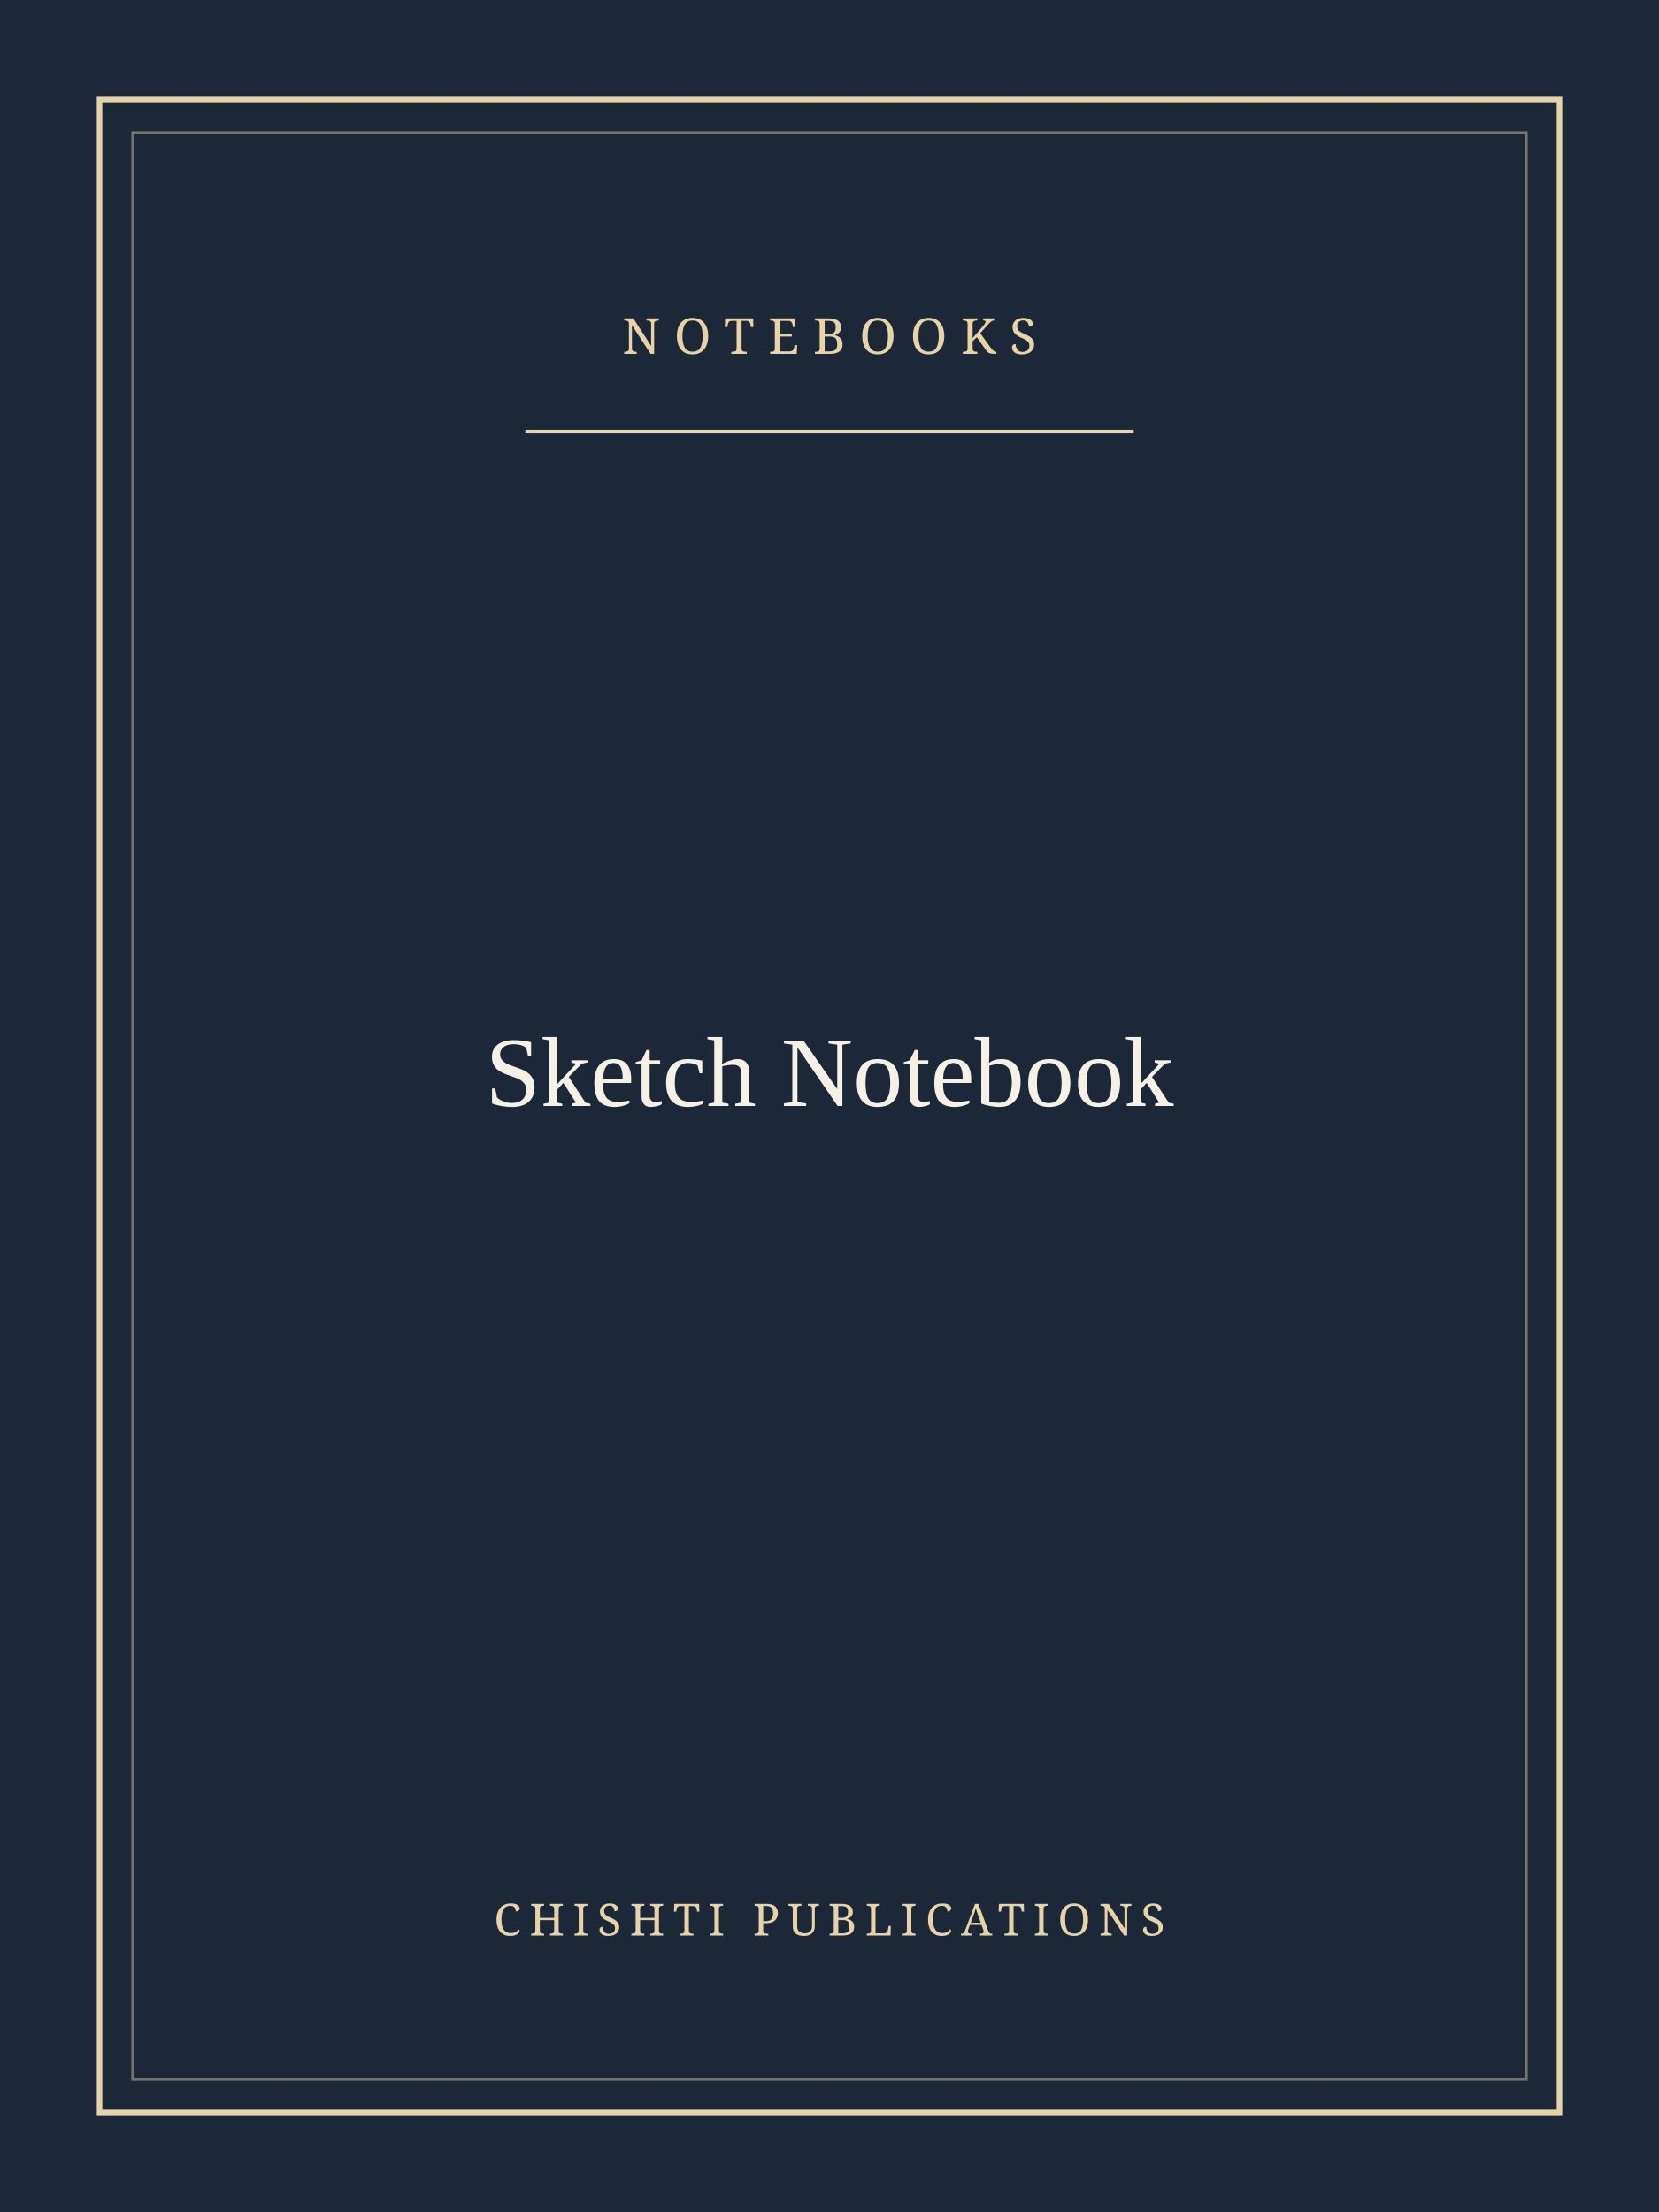
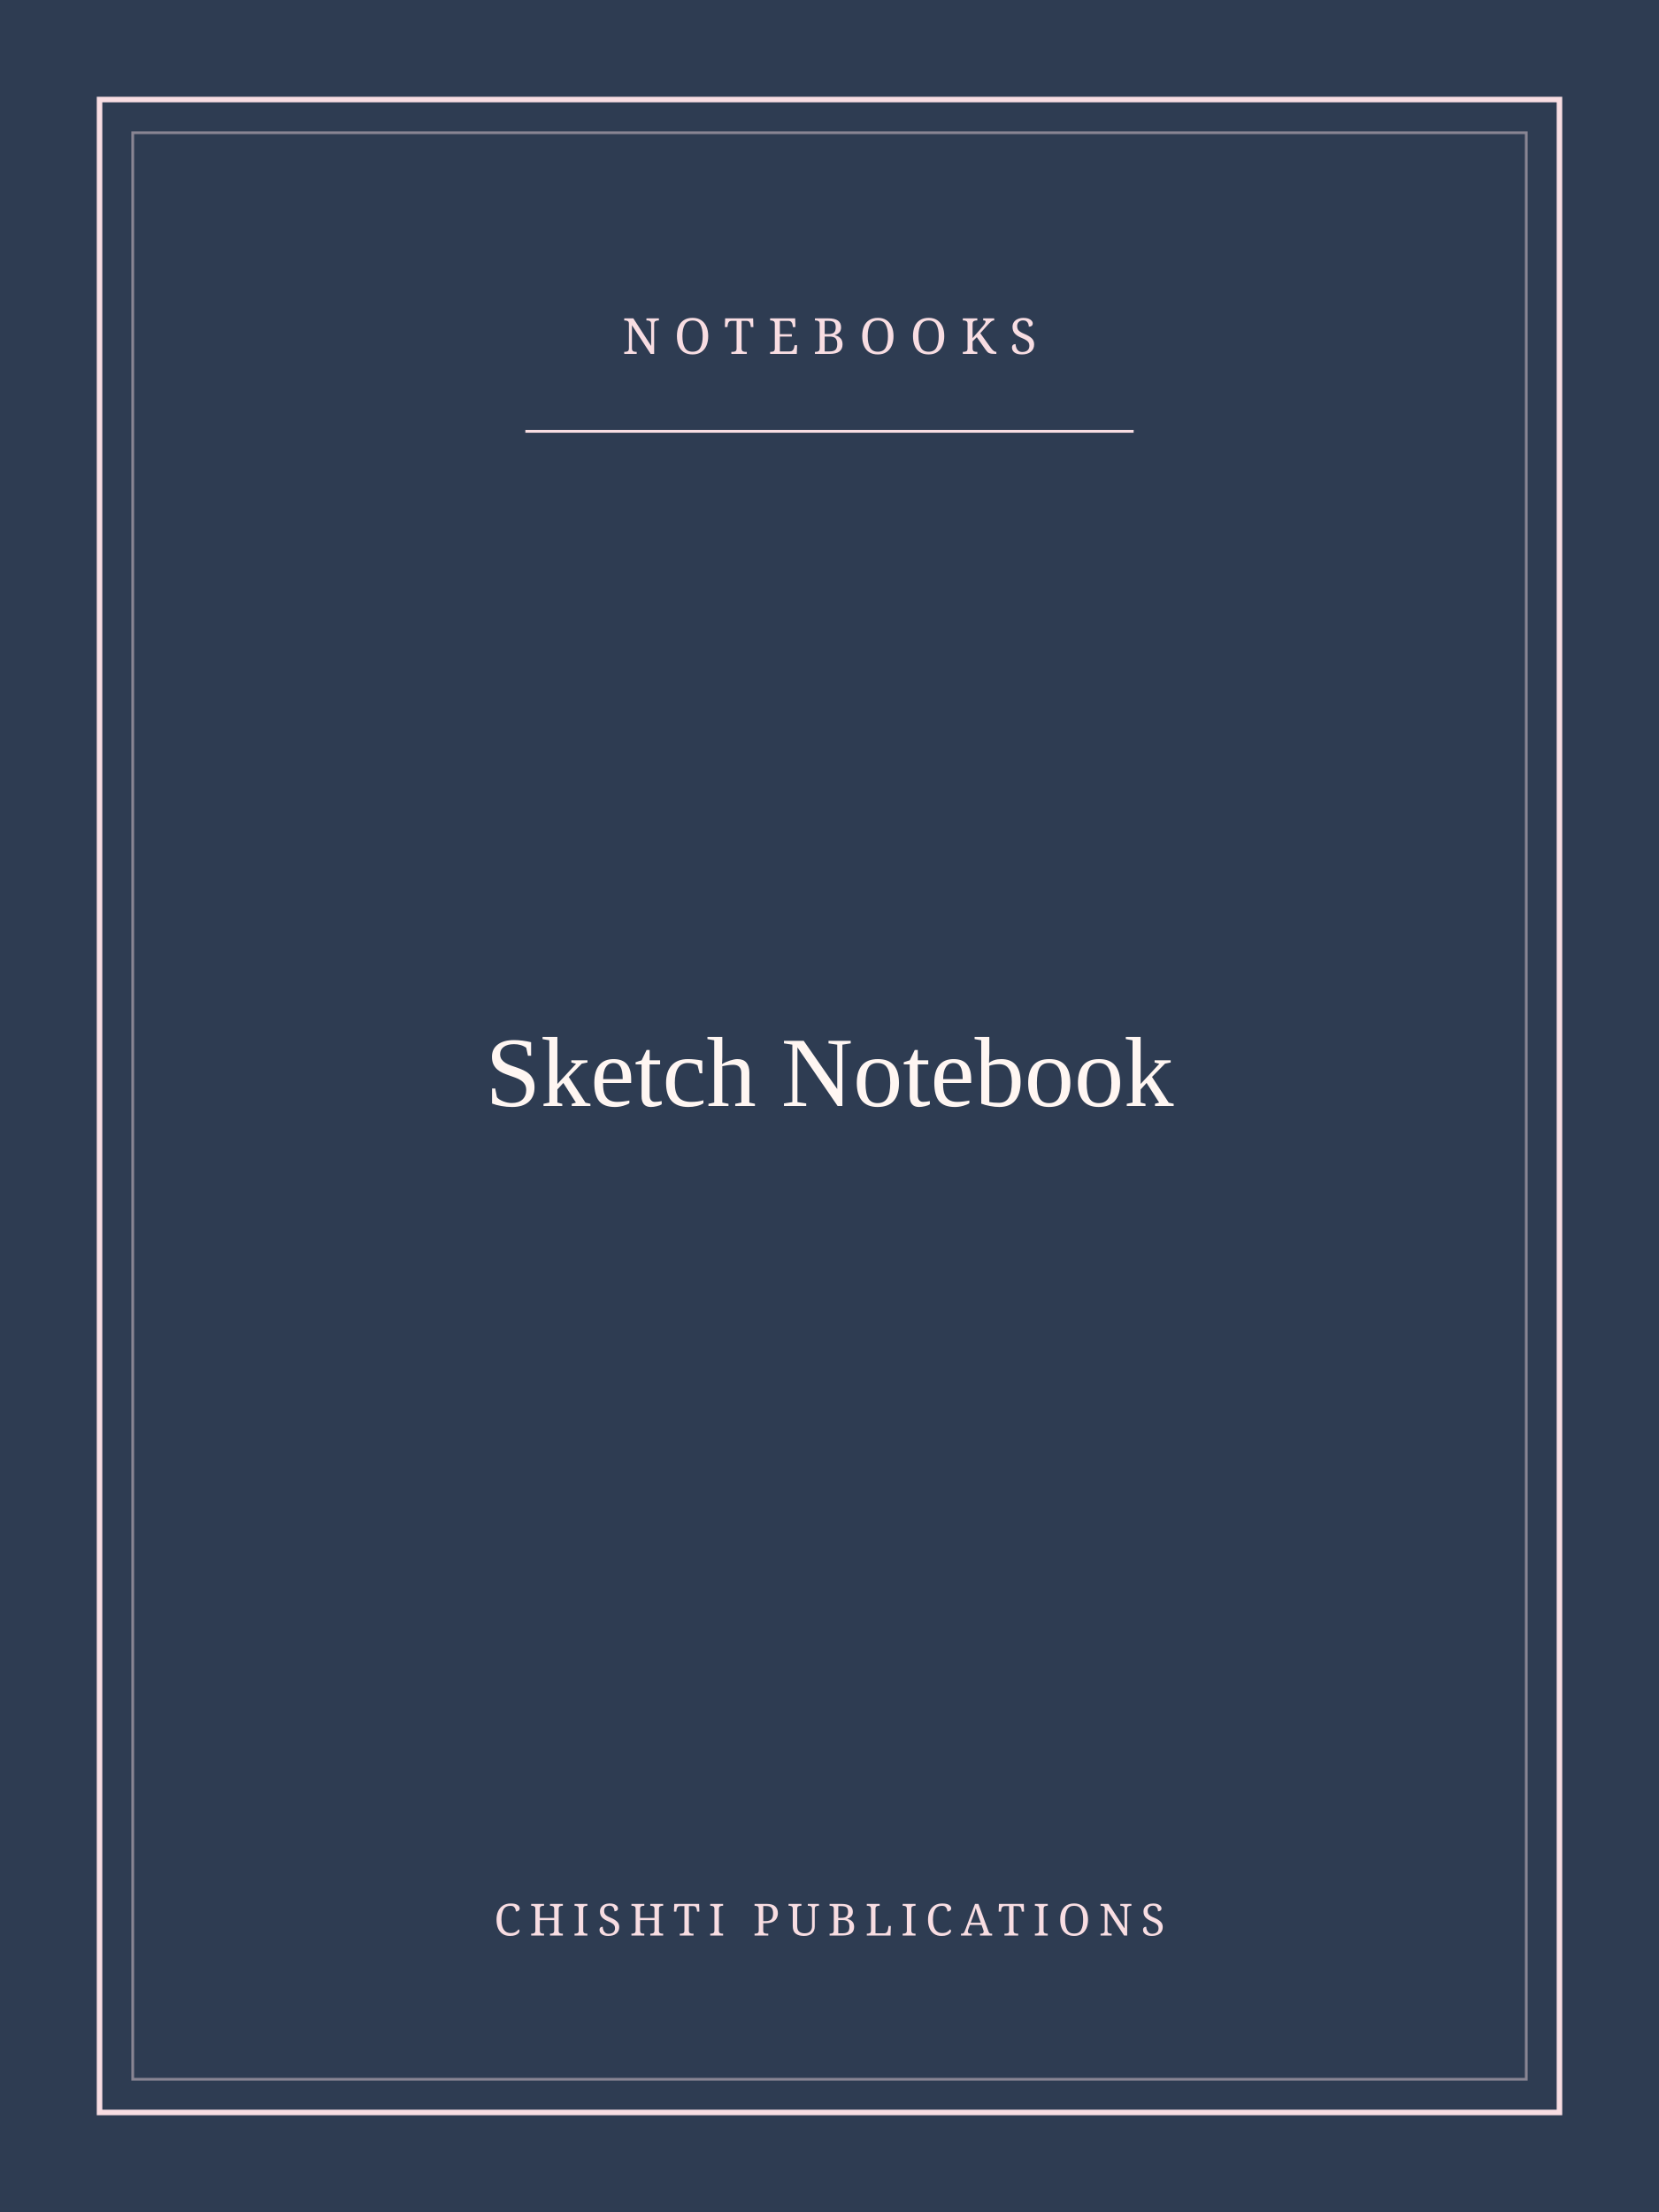
<svg xmlns="http://www.w3.org/2000/svg" viewBox="0 0 600 800" role="img" aria-label="Sketch Notebook">
-   <rect width="600" height="800" fill="#1C2838" />
-   <rect x="36" y="36" width="528" height="728" fill="none" stroke="#E7D3A8" stroke-width="2" />
-   <rect x="48" y="48" width="504" height="704" fill="none" stroke="#E7D3A8" stroke-width="1" opacity="0.45" />
-   <text x="300" y="128" text-anchor="middle" fill="#E7D3A8" font-family="Georgia, serif" font-size="18" letter-spacing="5">NOTEBOOKS</text>
-   <line x1="190" y1="156" x2="410" y2="156" stroke="#E7D3A8" stroke-width="1" />
-   <text x="300" y="400" text-anchor="middle" fill="#F6F1E7" font-family="Georgia, 'Times New Roman', serif" font-size="36">Sketch Notebook</text>
-   <text x="300" y="700" text-anchor="middle" fill="#E7D3A8" font-family="Georgia, serif" font-size="16" letter-spacing="3">CHISHTI PUBLICATIONS</text>
+   <rect width="600" height="800" fill="#2E3C52" />
+   <rect x="36" y="36" width="528" height="728" fill="none" stroke="#F8DDE2" stroke-width="2" />
+   <rect x="48" y="48" width="504" height="704" fill="none" stroke="#F8DDE2" stroke-width="1" opacity="0.45" />
+   <text x="300" y="128" text-anchor="middle" fill="#F8DDE2" font-family="Georgia, serif" font-size="18" letter-spacing="5">NOTEBOOKS</text>
+   <line x1="190" y1="156" x2="410" y2="156" stroke="#F8DDE2" stroke-width="1" />
+   <text x="300" y="400" text-anchor="middle" fill="#FFF6F2" font-family="Georgia, 'Times New Roman', serif" font-size="36">Sketch Notebook</text>
+   <text x="300" y="700" text-anchor="middle" fill="#F8DDE2" font-family="Georgia, serif" font-size="16" letter-spacing="3">CHISHTI PUBLICATIONS</text>
</svg>
